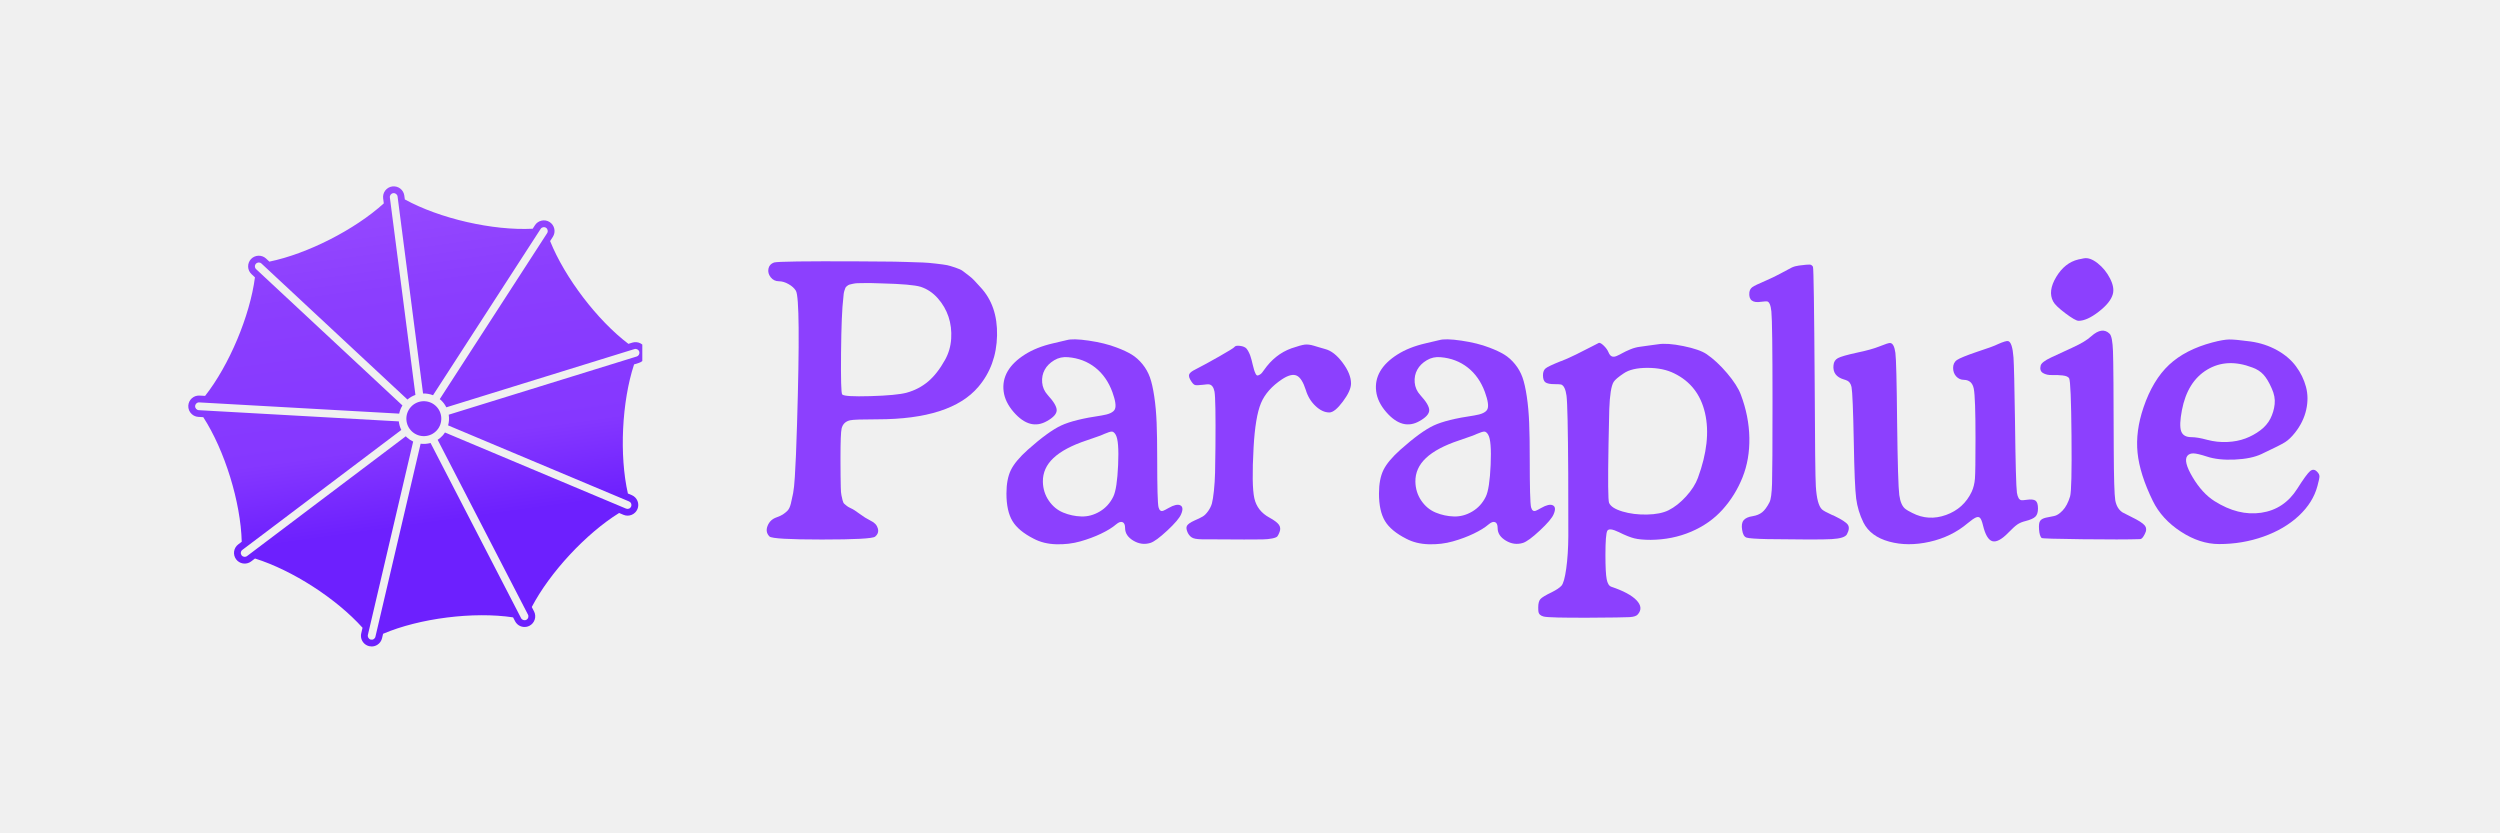
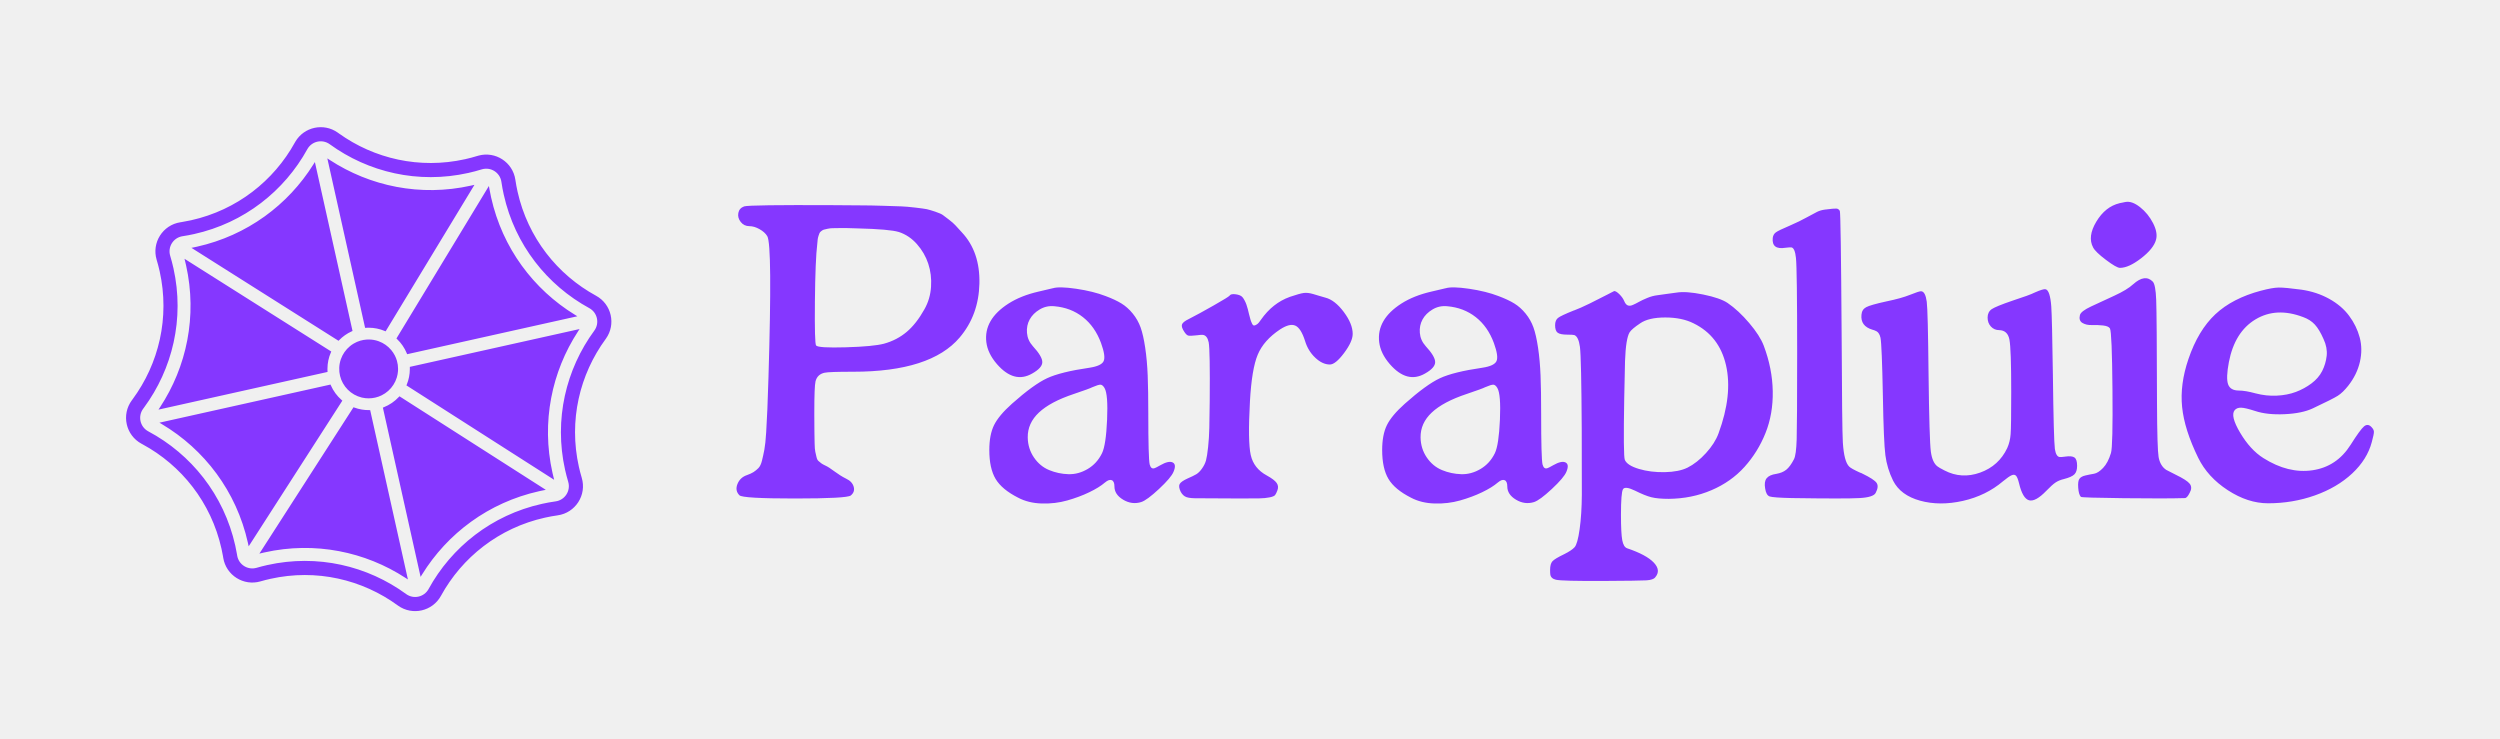
- <svg xmlns="http://www.w3.org/2000/svg" width="1288" height="429" viewBox="0 0 1288 429" fill="none">
-   <path d="M398.78 135.242C400.54 134.722 414.98 134.522 442.11 134.652C448.11 134.722 452.66 134.752 455.76 134.752C458.86 134.752 462.48 134.822 466.62 134.952C470.76 135.082 473.73 135.182 475.52 135.242C477.31 135.312 479.59 135.502 482.37 135.832C485.14 136.162 487 136.422 487.95 136.612C488.89 136.812 490.28 137.212 492.11 137.832C493.93 138.452 495.16 138.992 495.78 139.442C496.4 139.902 497.39 140.652 498.76 141.692C500.13 142.732 501.19 143.662 501.94 144.482C502.69 145.302 503.75 146.452 505.12 147.952C511.05 154.282 513.91 162.592 513.68 172.892C513.45 183.192 510.24 192.002 504.04 199.302C494.58 210.452 477.24 216.032 452 216.032C444.11 216.032 439.45 216.192 438.01 216.522C435.66 217.042 434.19 218.442 433.61 220.732C433.22 222.362 433.02 227.382 433.02 235.792V237.362C433.02 240.822 433.04 243.462 433.07 245.282C433.1 247.112 433.13 249.002 433.17 250.952C433.2 252.912 433.32 254.312 433.51 255.162C433.71 256.012 433.9 256.872 434.1 257.752C434.3 258.632 434.62 259.272 435.08 259.662C435.54 260.052 435.98 260.412 436.4 260.742C436.82 261.072 437.46 261.422 438.31 261.822C439.48 262.342 441 263.302 442.86 264.712C444.72 266.112 446.63 267.302 448.58 268.282C450.54 269.192 451.76 270.502 452.25 272.192C452.74 273.892 452.27 275.322 450.83 276.492C449.59 277.472 440.48 277.962 423.49 277.962C406.5 277.962 397.48 277.442 396.44 276.392C394.94 274.892 394.61 273.062 395.46 270.912C396.31 268.762 397.87 267.292 400.16 266.512C401.46 266.052 402.52 265.572 403.34 265.042C404.15 264.522 404.94 263.882 405.69 263.132C406.44 262.382 407.03 261.162 407.45 259.462C407.87 257.762 408.26 255.972 408.62 254.082C408.98 252.192 409.27 249.382 409.5 245.672C409.73 241.952 409.92 238.142 410.09 234.222C410.25 230.312 410.43 225.092 410.63 218.572C411.93 175.532 411.74 152.612 410.04 149.802C409.26 148.502 408 147.352 406.27 146.382C404.54 145.402 402.9 144.912 401.33 144.912C399.57 144.912 398.15 144.232 397.07 142.862C395.99 141.492 395.6 140.022 395.9 138.462C396.2 136.902 397.15 135.822 398.79 135.232L398.78 135.242ZM474.3 147.762C471.37 146.852 464.65 146.262 454.15 146.002C452 145.942 450.32 145.892 449.11 145.852C447.9 145.822 446.57 145.822 445.1 145.852C443.63 145.882 442.56 145.902 441.87 145.902C441.18 145.902 440.39 146.002 439.47 146.192C438.56 146.392 437.94 146.532 437.61 146.632C437.28 146.732 436.89 146.962 436.44 147.312C435.98 147.672 435.69 147.992 435.56 148.292C435.43 148.582 435.27 149.042 435.07 149.662C434.87 150.282 434.74 150.832 434.68 151.322C434.61 151.812 434.55 152.512 434.48 153.422C433.83 158.642 433.44 168.092 433.31 181.792C433.18 195.482 433.37 202.632 433.9 203.212C434.62 204.062 439.46 204.352 448.43 204.092C457.4 203.832 463.61 203.242 467.06 202.332C471.3 201.162 475 199.232 478.16 196.562C481.32 193.892 484.21 190.202 486.82 185.512C488.71 182.182 489.79 178.522 490.05 174.512C490.31 170.502 489.85 166.732 488.68 163.212C487.51 159.692 485.66 156.512 483.15 153.672C480.64 150.832 477.69 148.862 474.3 147.752V147.762Z" fill="#8C40FE" />
-   <path d="M549.52 175.252C551.61 174.602 555.42 174.682 560.97 175.492C566.51 176.312 571.31 177.502 575.35 179.062C578.48 180.232 581.06 181.442 583.08 182.682C585.1 183.922 586.94 185.572 588.61 187.622C590.28 189.672 591.54 191.922 592.43 194.372C593.31 196.822 594.06 200.132 594.68 204.302C595.3 208.472 595.71 213.012 595.9 217.902C596.09 222.792 596.19 228.952 596.19 236.392C596.19 251.062 596.42 259.382 596.87 261.332C597.33 263.032 598.17 263.612 599.41 263.092C599.8 262.962 600.68 262.502 602.05 261.722C604.79 260.152 606.81 259.702 608.11 260.352C609.41 261.002 609.54 262.542 608.5 264.952C607.72 266.842 605.35 269.632 601.41 273.312C597.46 276.992 594.55 279.132 592.66 279.722C589.66 280.632 586.74 280.242 583.91 278.552C581.07 276.852 579.65 274.702 579.65 272.092C579.65 270.392 579.21 269.372 578.33 269.012C577.45 268.652 576.36 269.032 575.05 270.132C573.16 271.762 570.58 273.362 567.32 274.922C564.06 276.492 560.47 277.822 556.56 278.932C552.65 280.042 548.5 280.532 544.14 280.402C539.77 280.272 535.92 279.322 532.6 277.562C527.32 274.892 523.65 271.842 521.6 268.412C519.55 264.982 518.52 260.282 518.52 254.272C518.52 249.312 519.29 245.272 520.82 242.142C522.35 239.012 525.27 235.522 529.57 231.672C536.61 225.412 542.34 221.252 546.74 219.202C551.14 217.152 558.07 215.432 567.53 214.062C571.38 213.472 573.66 212.402 574.38 210.832C575.1 209.262 574.67 206.332 573.11 202.032C571.15 196.682 568.2 192.462 564.26 189.362C560.31 186.262 555.67 184.492 550.32 184.032C547.71 183.772 545.31 184.292 543.13 185.602C540.94 186.912 539.31 188.532 538.24 190.492C537.17 192.452 536.72 194.632 536.92 197.042C537.12 199.452 538.06 201.602 539.76 203.502C542.89 206.892 544.44 209.522 544.41 211.372C544.38 213.232 542.73 215.072 539.47 216.902C533.6 220.292 527.86 218.762 522.25 212.302C519.25 208.842 517.52 205.272 517.07 201.592C516.61 197.912 517.3 194.482 519.12 191.322C520.94 188.162 523.88 185.292 527.92 182.712C531.96 180.132 536.82 178.202 542.5 176.892C547.06 175.852 549.41 175.292 549.54 175.232L549.52 175.252ZM574.86 224.062C574.21 222.952 573.54 222.382 572.85 222.352C572.17 222.322 570.84 222.732 568.89 223.572C568.04 224.032 565.01 225.142 559.79 226.902C552.16 229.442 546.49 232.462 542.77 235.952C539.05 239.442 537.23 243.502 537.29 248.132C537.35 251.782 538.37 255.042 540.32 257.912C542.28 260.782 544.75 262.832 547.75 264.072C550.75 265.312 553.88 265.982 557.14 266.082C560.4 266.182 563.55 265.332 566.58 263.542C569.61 261.752 571.94 259.192 573.57 255.862C574.87 253.192 575.7 247.732 576.06 239.472C576.42 231.222 576.01 226.082 574.84 224.062H574.86Z" fill="#8C40FE" />
-   <path d="M665.34 179.452C668.6 178.342 670.88 177.712 672.19 177.542C673.49 177.382 675.03 177.562 676.79 178.082C676.99 178.152 677.85 178.412 679.38 178.862C680.91 179.322 682.04 179.642 682.75 179.842C685.81 180.622 688.8 182.962 691.7 186.832C694.6 190.712 696.05 194.282 696.05 197.542C696.05 200.022 694.65 203.132 691.84 206.882C689.03 210.632 686.72 212.502 684.89 212.502C682.48 212.502 680.1 211.392 677.75 209.172C675.4 206.952 673.74 204.212 672.76 200.952C671.45 196.842 669.89 194.362 668.06 193.522C666.23 192.672 663.72 193.292 660.53 195.382C655.25 198.902 651.63 202.992 649.67 207.662C647.71 212.322 646.44 219.942 645.85 230.502C645.13 243.612 645.26 252.352 646.24 256.722C647.22 261.092 649.83 264.422 654.07 266.702C656.55 268.072 658.16 269.292 658.91 270.372C659.66 271.452 659.77 272.672 659.25 274.042C658.86 275.082 658.48 275.832 658.13 276.292C657.77 276.752 656.87 277.122 655.44 277.412C654 277.702 652.34 277.872 650.45 277.902C648.56 277.932 645.39 277.952 640.96 277.952C635.42 277.892 628.93 277.852 621.49 277.852C618.29 277.922 616.09 277.742 614.89 277.312C613.68 276.892 612.72 275.992 612 274.622C611.22 272.992 611.05 271.752 611.51 270.902C611.97 270.052 613.27 269.142 615.42 268.162C617.24 267.382 618.65 266.692 619.63 266.112C620.61 265.532 621.55 264.582 622.47 263.272C623.38 261.972 624.02 260.662 624.38 259.362C624.74 258.062 625.08 255.892 625.41 252.852C625.73 249.822 625.93 246.722 626 243.562C626.06 240.402 626.13 235.912 626.2 230.112C626.33 213.812 626.17 204.352 625.71 201.742C625.25 199.462 624.31 198.222 622.87 198.022C622.35 197.962 621.37 198.022 619.94 198.222C617.72 198.482 616.32 198.532 615.73 198.372C615.14 198.212 614.52 197.642 613.87 196.662C612.76 195.032 612.35 193.792 612.65 192.942C612.94 192.092 614.03 191.212 615.93 190.302C619.26 188.602 623.35 186.372 628.21 183.602C633.07 180.832 635.63 179.252 635.89 178.862C636.28 178.212 637.26 177.982 638.82 178.182C640.38 178.382 641.49 178.832 642.15 179.552C642.54 180.012 642.92 180.582 643.27 181.262C643.63 181.942 643.92 182.612 644.15 183.272C644.38 183.922 644.61 184.672 644.83 185.522C645.06 186.372 645.24 187.122 645.37 187.772C645.69 189.012 645.94 189.922 646.1 190.512C646.26 191.102 646.51 191.732 646.83 192.422C647.15 193.102 647.5 193.452 647.86 193.452C648.22 193.452 648.69 193.252 649.28 192.862C649.87 192.472 650.52 191.722 651.24 190.612C655.02 185.202 659.72 181.482 665.33 179.462L665.34 179.452Z" fill="#8C40FE" />
-   <path d="M741.45 175.252C743.54 174.602 747.35 174.682 752.9 175.492C758.44 176.312 763.24 177.502 767.28 179.062C770.41 180.232 772.99 181.442 775.01 182.682C777.03 183.922 778.87 185.572 780.54 187.622C782.21 189.672 783.47 191.922 784.36 194.372C785.24 196.822 785.99 200.132 786.61 204.302C787.23 208.472 787.64 213.012 787.83 217.902C788.03 222.792 788.12 228.952 788.12 236.392C788.12 251.062 788.35 259.382 788.8 261.332C789.26 263.032 790.1 263.612 791.34 263.092C791.73 262.962 792.61 262.502 793.98 261.722C796.72 260.152 798.74 259.702 800.04 260.352C801.34 261.002 801.47 262.542 800.43 264.952C799.65 266.842 797.28 269.632 793.34 273.312C789.39 276.992 786.48 279.132 784.59 279.722C781.59 280.632 778.67 280.242 775.84 278.552C773 276.852 771.58 274.702 771.58 272.092C771.58 270.392 771.14 269.372 770.26 269.012C769.38 268.652 768.29 269.032 766.98 270.132C765.09 271.762 762.51 273.362 759.25 274.922C755.99 276.492 752.4 277.822 748.49 278.932C744.58 280.042 740.43 280.532 736.07 280.402C731.7 280.272 727.85 279.322 724.53 277.562C719.25 274.892 715.58 271.842 713.53 268.412C711.48 264.982 710.45 260.282 710.45 254.272C710.45 249.312 711.22 245.272 712.75 242.142C714.28 239.012 717.2 235.522 721.5 231.672C728.54 225.412 734.27 221.252 738.67 219.202C743.07 217.152 750 215.432 759.46 214.062C763.31 213.472 765.59 212.402 766.31 210.832C767.03 209.262 766.6 206.332 765.04 202.032C763.08 196.682 760.13 192.462 756.19 189.362C752.24 186.262 747.6 184.492 742.25 184.032C739.64 183.772 737.24 184.292 735.06 185.602C732.87 186.912 731.24 188.532 730.17 190.492C729.1 192.452 728.65 194.632 728.85 197.042C729.05 199.452 729.99 201.602 731.69 203.502C734.82 206.892 736.37 209.522 736.34 211.372C736.31 213.232 734.66 215.072 731.4 216.902C725.53 220.292 719.79 218.762 714.18 212.302C711.18 208.842 709.45 205.272 709 201.592C708.54 197.912 709.23 194.482 711.05 191.322C712.87 188.162 715.81 185.292 719.85 182.712C723.89 180.132 728.75 178.202 734.43 176.892C738.99 175.852 741.34 175.292 741.47 175.232L741.45 175.252ZM766.78 224.062C766.13 222.952 765.46 222.382 764.77 222.352C764.09 222.322 762.76 222.732 760.81 223.572C759.96 224.032 756.93 225.142 751.71 226.902C744.08 229.442 738.41 232.462 734.69 235.952C730.97 239.442 729.15 243.502 729.21 248.132C729.27 251.782 730.29 255.042 732.24 257.912C734.2 260.782 736.67 262.832 739.67 264.072C742.67 265.312 745.8 265.982 749.06 266.082C752.32 266.182 755.47 265.332 758.5 263.542C761.53 261.752 763.86 259.192 765.49 255.862C766.79 253.192 767.62 247.732 767.98 239.472C768.34 231.222 767.93 226.082 766.76 224.062H766.78Z" fill="#8C40FE" />
-   <path d="M804.15 186.102C806.11 185.382 808.71 184.232 811.98 182.632C815.24 181.032 818.04 179.612 820.39 178.372L823.81 176.612C824.46 176.612 825.33 177.152 826.4 178.222C827.47 179.292 828.24 180.392 828.7 181.502C829.16 182.612 829.73 183.312 830.41 183.602C831.09 183.892 831.93 183.832 832.9 183.402C833.88 182.982 834.89 182.472 835.93 181.882C836.97 181.292 838.33 180.662 839.99 179.972C841.65 179.282 843.3 178.852 844.93 178.652C845.71 178.522 847.23 178.312 849.48 178.012C851.73 177.712 853.31 177.512 854.22 177.372C857.35 176.852 861.7 177.162 867.28 178.302C872.86 179.442 876.85 180.832 879.26 182.462C882.78 184.872 886.29 188.132 889.78 192.242C893.27 196.352 895.63 200.032 896.87 203.292C899.67 210.722 901.14 218.142 901.27 225.542C901.4 232.942 900.23 239.742 897.75 245.942C895.27 252.142 891.85 257.662 887.48 262.522C883.11 267.382 877.71 271.182 871.29 273.922C864.87 276.662 857.94 278.062 850.5 278.132C846.91 278.132 844.08 277.872 841.99 277.352C839.9 276.832 837.23 275.752 833.97 274.122C830.71 272.552 828.75 272.332 828.1 273.442C827.45 274.552 827.12 278.722 827.12 285.962C827.12 292.022 827.33 296.162 827.76 298.382C828.18 300.602 828.98 301.902 830.16 302.292C836.35 304.382 840.68 306.692 843.12 309.242C845.56 311.792 845.81 314.202 843.85 316.482C843.2 317.332 841.75 317.822 839.5 317.952C837.25 318.082 830.29 318.182 818.62 318.242C805.05 318.302 797.3 318.112 795.34 317.652C793.71 317.262 792.8 316.412 792.6 315.112C792.53 314.722 792.5 313.972 792.5 312.862C792.5 310.902 792.87 309.502 793.62 308.652C794.37 307.802 796.31 306.632 799.44 305.132C801.79 303.962 803.45 302.852 804.43 301.802C805.41 300.762 806.24 297.802 806.92 292.952C807.6 288.092 807.96 282.502 808 276.172C808.03 269.852 808.02 259.152 807.95 244.082C807.82 220.802 807.53 207.402 807.07 203.882C806.61 200.552 805.7 198.632 804.33 198.112C803.81 197.982 802.67 197.912 800.91 197.912C798.63 197.912 797.06 197.602 796.21 196.982C795.36 196.362 794.94 195.142 794.94 193.312C794.94 191.682 795.41 190.492 796.36 189.742C797.3 188.992 799.9 187.772 804.14 186.072L804.15 186.102ZM862.55 192.362C858.77 190.472 854.17 189.522 848.76 189.522C843.35 189.522 839.27 190.472 836.53 192.362C833.79 194.192 832.06 195.652 831.35 196.762C830.11 198.782 829.36 203.482 829.1 210.852C829.03 213.202 828.9 219.262 828.71 229.042C828.38 247.892 828.48 257.902 829 259.072C829.78 260.902 832.08 262.382 835.9 263.522C839.72 264.662 843.92 265.182 848.52 265.092C853.12 265.002 856.82 264.262 859.62 262.892C862.75 261.322 865.77 258.942 868.67 255.752C871.57 252.562 873.61 249.362 874.78 246.162C879.41 233.572 880.63 222.492 878.45 212.902C876.26 203.312 870.97 196.472 862.55 192.362Z" fill="#8C40FE" />
-   <path d="M926.91 136.802C929.91 136.412 931.75 136.252 932.44 136.312C933.12 136.382 933.66 136.772 934.05 137.482C934.37 138.392 934.67 158.452 934.93 197.642C935.06 228.622 935.25 246.262 935.52 250.562C935.91 256.822 936.95 260.772 938.65 262.402C939.3 263.052 941.06 264.032 943.93 265.332C944.39 265.462 944.78 265.622 945.1 265.822C948.88 267.652 951.18 269.152 952 270.322C952.81 271.492 952.67 273.122 951.56 275.212C950.84 276.642 948.23 277.492 943.73 277.752C939.23 278.012 928.21 278.012 910.67 277.752C904.61 277.622 900.99 277.362 899.81 276.972C898.63 276.582 897.89 275.272 897.56 273.062C897.17 270.842 897.41 269.182 898.29 268.072C899.17 266.962 900.75 266.252 903.03 265.922C904.99 265.592 906.6 264.932 907.87 263.912C909.14 262.902 910.4 261.192 911.64 258.772C912.36 257.402 912.8 254.192 912.96 249.132C913.12 244.082 913.2 229.972 913.2 206.822C913.2 179.502 913 164.042 912.61 160.452C912.28 157.192 911.53 155.462 910.36 155.272C910.1 155.212 909.12 155.272 907.43 155.472C902.93 156.192 900.88 154.592 901.27 150.682C901.4 149.512 901.91 148.592 902.79 147.942C903.67 147.292 906.03 146.152 909.88 144.522C912.88 143.222 915.55 141.912 917.9 140.612C920.25 139.312 921.96 138.392 923.04 137.872C924.12 137.352 925.4 136.992 926.9 136.792L926.91 136.802Z" fill="#8C40FE" />
-   <path d="M1029.33 177.302C1032.13 176.062 1033.89 175.542 1034.61 175.732C1036.04 176.122 1036.96 178.932 1037.35 184.142C1037.61 187.992 1037.87 198.942 1038.13 217.012C1038.39 238.662 1038.72 250.922 1039.11 253.792C1039.5 256.272 1040.28 257.572 1041.46 257.702C1041.79 257.772 1042.67 257.702 1044.1 257.502C1046.32 257.172 1047.85 257.322 1048.7 257.942C1049.55 258.562 1049.97 259.912 1049.97 262.002C1049.97 263.892 1049.53 265.282 1048.65 266.162C1047.77 267.042 1046.06 267.812 1043.51 268.462C1041.88 268.852 1040.51 269.422 1039.4 270.172C1038.29 270.922 1036.79 272.272 1034.9 274.232C1031.38 277.882 1028.57 279.412 1026.49 278.832C1024.41 278.252 1022.77 275.472 1021.6 270.522C1021.14 268.632 1020.65 267.412 1020.13 266.852C1019.61 266.302 1018.89 266.212 1017.98 266.612C1017.07 267.002 1015.66 267.982 1013.77 269.542C1008.23 274.242 1001.69 277.432 994.16 279.132C986.63 280.822 979.67 280.792 973.28 279.032C966.89 277.272 962.49 274.012 960.07 269.252C958.11 265.272 956.86 261.132 956.3 256.832C955.74 252.532 955.34 242.912 955.08 227.972C954.75 211.212 954.36 201.692 953.91 199.412C953.52 197.592 952.67 196.442 951.37 195.992C951.17 195.862 950.72 195.702 950 195.502C946.02 194.332 944.23 191.882 944.62 188.162C944.75 186.462 945.52 185.242 946.92 184.492C948.32 183.742 951.57 182.812 956.65 181.702C961.67 180.662 965.55 179.582 968.29 178.472C971.35 177.232 973.18 176.652 973.77 176.712C975.14 176.782 976.05 178.472 976.51 181.802C976.9 184.802 977.19 196.572 977.39 217.112C977.65 238.762 978.03 251.402 978.51 255.022C979 258.642 980.09 261.072 981.79 262.312C982.25 262.702 983.39 263.352 985.21 264.272C990.75 267.142 996.56 267.482 1002.62 265.302C1008.68 263.122 1013.09 259.122 1015.83 253.322C1016.74 251.302 1017.3 249.052 1017.49 246.572C1017.69 244.092 1017.78 237.212 1017.78 225.932C1017.78 211.842 1017.49 203.302 1016.9 200.302C1016.31 197.302 1014.65 195.772 1011.91 195.702C1010.28 195.702 1008.93 195.112 1007.85 193.942C1006.77 192.772 1006.24 191.302 1006.24 189.542C1006.24 187.782 1006.92 186.352 1008.29 185.432C1009.66 184.522 1013.02 183.152 1018.37 181.322C1023.98 179.502 1027.63 178.162 1029.32 177.312L1029.33 177.302Z" fill="#8C40FE" />
-   <path d="M1077.36 173.292C1081.21 169.832 1084.4 169.412 1086.95 172.022C1087.86 173.002 1088.42 175.972 1088.61 180.922C1088.81 185.882 1088.94 202.732 1089 231.492C1089.06 246.232 1089.33 254.972 1089.78 257.712C1090.3 260.582 1091.54 262.672 1093.5 263.972C1094.09 264.302 1095.62 265.082 1098.1 266.322C1101.75 268.082 1104.05 269.562 1105 270.772C1105.94 271.982 1105.93 273.462 1104.95 275.222C1104.1 276.922 1103.32 277.762 1102.6 277.762C1096.4 277.962 1086.46 277.972 1072.76 277.812C1059.07 277.652 1052.09 277.442 1051.83 277.172C1051.11 276.452 1050.67 274.972 1050.51 272.722C1050.35 270.472 1050.56 268.992 1051.15 268.272C1051.67 267.552 1052.63 267.032 1054.04 266.702C1055.44 266.372 1056.83 266.102 1058.2 265.872C1059.57 265.642 1061.05 264.702 1062.65 263.032C1064.25 261.372 1065.54 258.942 1066.51 255.742C1067.16 253.652 1067.41 243.302 1067.24 224.682C1067.08 206.062 1066.67 196.132 1066.02 194.892C1065.56 194.112 1064.42 193.622 1062.6 193.422C1060.77 193.222 1058.96 193.162 1057.17 193.222C1055.38 193.292 1053.84 192.942 1052.57 192.192C1051.3 191.442 1050.89 190.152 1051.35 188.332C1051.68 187.092 1053.47 185.712 1056.73 184.172C1059.99 182.642 1063.76 180.892 1068.03 178.942C1072.3 176.982 1075.42 175.092 1077.37 173.272L1077.36 173.292ZM1070.71 133.672C1071.1 133.612 1071.53 133.522 1071.98 133.432C1072.44 133.332 1072.81 133.252 1073.1 133.192C1073.39 133.132 1073.57 133.092 1073.64 133.092C1075.73 132.702 1078.09 133.552 1080.73 135.632C1083.37 137.722 1085.49 140.332 1087.09 143.462C1088.69 146.592 1089.16 149.302 1088.51 151.582C1087.73 154.452 1085.31 157.452 1081.27 160.582C1077.23 163.712 1073.77 165.282 1070.9 165.282C1069.79 165.282 1067.51 163.982 1064.05 161.372C1060.59 158.762 1058.51 156.742 1057.79 155.312C1055.9 151.792 1056.42 147.582 1059.36 142.692C1062.3 137.802 1066.08 134.802 1070.71 133.692V133.672Z" fill="#8C40FE" />
-   <path d="M1139.87 176.422C1143.52 175.442 1146.38 174.942 1148.43 174.902C1150.48 174.872 1154.19 175.212 1159.53 175.932C1164.49 176.652 1169 178.132 1173.08 180.382C1177.15 182.632 1180.42 185.402 1182.86 188.692C1185.31 191.982 1187.03 195.522 1188.04 199.302C1189.05 203.082 1189.08 207.042 1188.14 211.192C1187.19 215.332 1185.29 219.232 1182.42 222.882C1180.66 225.102 1178.96 226.732 1177.33 227.772C1175.7 228.812 1171.62 230.872 1165.1 233.932C1161.64 235.562 1157.06 236.512 1151.36 236.772C1145.65 237.032 1140.84 236.512 1136.93 235.202C1133.73 234.162 1131.45 233.622 1130.08 233.592C1128.71 233.562 1127.67 233.972 1126.95 234.812C1125.45 236.642 1126.35 240.322 1129.64 245.862C1132.93 251.402 1136.7 255.512 1140.94 258.192C1149.09 263.342 1157.11 265.332 1165 264.162C1172.89 262.992 1179.09 258.852 1183.59 251.742C1186.72 246.782 1188.9 243.782 1190.14 242.742C1191.38 241.702 1192.59 241.802 1193.76 243.032C1194.54 243.812 1194.95 244.582 1194.98 245.332C1195.01 246.082 1194.67 247.762 1193.95 250.372C1192.45 256.042 1189.25 261.162 1184.36 265.732C1179.47 270.292 1173.4 273.872 1166.17 276.442C1158.93 279.012 1151.3 280.302 1143.28 280.302C1136.69 280.302 1130.12 278.162 1123.57 273.892C1117.02 269.622 1112.21 264.352 1109.14 258.092C1104.64 248.892 1102.01 240.612 1101.27 233.242C1100.52 225.872 1101.55 218.082 1104.35 209.862C1107.54 200.472 1111.93 193.172 1117.51 187.952C1123.09 182.732 1130.54 178.892 1139.86 176.412L1139.87 176.422ZM1160.41 189.332C1151.67 186.002 1143.91 186.382 1137.13 190.452C1130.35 194.532 1126.01 201.492 1124.12 211.332C1123.14 216.482 1123.01 220.082 1123.73 222.142C1124.45 224.192 1126.21 225.222 1129.01 225.222C1131.1 225.222 1133.8 225.682 1137.13 226.592C1140.59 227.502 1144.04 227.882 1147.5 227.712C1150.96 227.552 1154.07 226.942 1156.84 225.902C1159.61 224.862 1162.15 223.472 1164.47 221.742C1166.78 220.012 1168.53 217.992 1169.7 215.682C1170.87 213.372 1171.61 210.892 1171.9 208.252C1172.19 205.612 1171.69 202.892 1170.38 200.082C1169.01 196.952 1167.59 194.592 1166.12 192.992C1164.65 191.392 1162.75 190.172 1160.4 189.322L1160.41 189.332Z" fill="#8C40FE" />
-   <g clip-path="url(#clip0_64_26)">
-     <path d="M332.68 180.14C332.25 178.74 331.29 177.58 329.99 176.9C328.69 176.22 327.2 176.08 325.8 176.51L323.75 177.15C307.75 165.04 290.97 143.01 283.42 124.2L284.83 122.02C286.47 119.48 285.74 116.07 283.2 114.41C280.65 112.76 277.24 113.5 275.6 116.04L274.44 117.84C253.93 118.9 226.51 112.61 208.56 102.74L208.31 100.8C207.92 97.79 205.16 95.67 202.15 96.05C199.14 96.44 197.01 99.2 197.4 102.21L197.73 104.78C182.84 118.31 158.32 130.79 138.78 134.79L137.03 133.16C134.81 131.15 131.34 131.3 129.31 133.48C128.31 134.55 127.79 135.96 127.84 137.42C127.89 138.89 128.51 140.25 129.59 141.25L131.35 142.89C128.77 162.75 118.09 188.16 105.67 203.96L102.81 203.8C101.34 203.72 99.93 204.21 98.84 205.19C97.74 206.17 97.1 207.52 97.01 208.98C96.92 210.65 97.57 212.25 98.82 213.37C99.75 214.21 100.95 214.71 102.2 214.78L104.72 214.92C115.78 232.01 124.03 258.72 124.54 279.11L122.74 280.47C121.57 281.36 120.81 282.64 120.61 284.1C120.41 285.56 120.78 287 121.67 288.18C121.88 288.46 122.12 288.72 122.37 288.95C124.32 290.71 127.27 290.84 129.37 289.26L131.38 287.74C150.65 293.8 173.21 308.33 186.78 323.42L186.11 326.3C185.65 328.25 186.29 330.3 187.78 331.64C188.47 332.26 189.31 332.7 190.21 332.91C190.63 333.01 191.05 333.06 191.48 333.06C192.49 333.06 193.49 332.78 194.37 332.23C195.62 331.46 196.49 330.24 196.83 328.81L197.37 326.52C216.18 318.51 244.05 315 264.34 318.07L265.36 320.05C265.66 320.64 266.07 321.17 266.56 321.61C268.25 323.14 270.75 323.46 272.77 322.41C274.08 321.74 275.04 320.59 275.49 319.19C275.94 317.79 275.81 316.3 275.14 315L273.97 312.74C283.23 294.98 301.96 274.82 318.97 264.29L321.21 265.23C322.57 265.8 324.06 265.81 325.42 265.25C326.78 264.69 327.84 263.64 328.41 262.29C328.98 260.93 328.99 259.44 328.43 258.07C327.87 256.71 326.82 255.65 325.47 255.08L323.49 254.25C319.03 234.65 320.35 206.98 326.68 187.74L329.09 186.99C331.99 186.09 333.61 183.01 332.72 180.11L332.68 180.14ZM231.18 213.66C231.47 215.48 231.36 217.36 230.87 219.16L324.09 258.34C324.58 258.55 324.96 258.93 325.17 259.43C325.37 259.92 325.37 260.47 325.17 260.96C324.96 261.45 324.58 261.83 324.08 262.04C323.59 262.24 323.04 262.24 322.55 262.04L229.24 222.82C228.87 223.38 228.48 223.93 228.01 224.44C227.25 225.28 226.39 225.99 225.48 226.59L272.01 316.64C272.26 317.11 272.3 317.66 272.14 318.16C271.98 318.67 271.63 319.08 271.15 319.33C270.2 319.82 268.95 319.43 268.46 318.47L221.83 228.23C220.16 228.69 218.41 228.82 216.7 228.6L193.42 328.03C193.3 328.55 192.98 328.99 192.53 329.27C192.08 329.55 191.54 329.64 191.02 329.52C189.97 329.27 189.29 328.15 189.53 327.12L212.86 227.49C211.72 226.96 210.64 226.25 209.66 225.37C209.45 225.18 209.26 224.97 209.06 224.77L127.27 286.49C126.4 287.14 125.13 286.98 124.47 286.1C124.15 285.67 124.01 285.15 124.09 284.62C124.16 284.09 124.44 283.62 124.87 283.3L206.75 221.51C206.06 220.12 205.63 218.62 205.47 217.1L102.41 211.32C101.34 211.26 100.46 210.28 100.53 209.21C100.56 208.68 100.8 208.19 101.19 207.83C101.59 207.47 102.1 207.29 102.64 207.32L205.66 213.1C205.96 211.63 206.51 210.21 207.33 208.89L131.97 138.69C131.58 138.33 131.35 137.83 131.33 137.3C131.31 136.77 131.5 136.26 131.87 135.87C132.63 135.06 133.86 135.01 134.68 135.75C134.68 135.75 134.69 135.76 134.7 135.77L209.92 205.84C211.16 204.78 212.55 203.98 214.03 203.46L200.86 101.76C200.72 100.67 201.49 99.66 202.59 99.52C203.68 99.38 204.69 100.15 204.83 101.25L217.96 202.73C219.7 202.68 221.45 202.98 223.1 203.62L278.53 117.94C279.13 117.01 280.37 116.75 281.29 117.34C282.21 117.94 282.48 119.19 281.89 120.11L226.56 205.64C226.73 205.78 226.9 205.91 227.07 206.05C228.3 207.16 229.25 208.45 229.95 209.85L326.84 179.85C327.35 179.69 327.89 179.74 328.36 179.99C328.83 180.24 329.18 180.66 329.34 181.17C329.67 182.22 329.07 183.35 328.02 183.67L231.18 213.65V213.66Z" fill="url(#paint0_linear_64_26)" />
-     <path d="M224.39 209.02C220.71 205.69 215.01 205.98 211.68 209.67C208.35 213.35 208.64 219.06 212.33 222.38C216.01 225.71 221.71 225.42 225.04 221.73C228.37 218.05 228.08 212.34 224.39 209.02Z" fill="url(#paint1_linear_64_26)" />
-   </g>
-   <defs>
-     <linearGradient id="paint0_linear_64_26" x1="196.23" y1="61.17" x2="225.23" y2="269.17" gradientUnits="userSpaceOnUse">
-       <stop stop-color="#A457FE" />
-       <stop offset="0.17" stop-color="#974AFF" />
-       <stop offset="0.42" stop-color="#8B3EFE" />
-       <stop offset="0.8" stop-color="#8537FF" />
-       <stop offset="1" stop-color="#6D20FE" />
-     </linearGradient>
-     <linearGradient id="paint1_linear_64_26" x1="196.8" y1="61.09" x2="225.8" y2="269.09" gradientUnits="userSpaceOnUse">
-       <stop stop-color="#A457FE" />
-       <stop offset="0.17" stop-color="#974AFF" />
-       <stop offset="0.42" stop-color="#8B3EFE" />
-       <stop offset="0.8" stop-color="#8537FF" />
-       <stop offset="1" stop-color="#6D20FE" />
-     </linearGradient>
-     <clipPath id="clip0_64_26">
-       <rect width="235.92" height="237.06" fill="white" transform="translate(95 96)" />
-     </clipPath>
-   </defs>
+ <svg xmlns="http://www.w3.org/2000/svg" width="4423" height="1306" fill="none">
+   <path fill="#8537FF" d="M522.529 250.686c15.407-26.213 50.009-33.741 74.921-16.15l.587.421 1.471 1.061c62.389 44.717 142.654 63.608 223.355 45.624a284 284 0 0 0 22.014-5.843l.186-.057.187-.055.745-.217.148-.043.148-.042c30.117-8.391 60.96 11.522 65.5 42.666a284 284 0 0 0 3.829 20.794c18.23 81.801 70.575 147.111 138.9 184.366 27.46 14.974 35.58 50.563 17.49 75.945l-.43.598c-46.04 62.742-65.7 144.098-47.47 225.899 1.48 6.65 3.19 13.187 5.11 19.603 9.14 30.558-11.09 62.082-42.677 66.507a284 284 0 0 0-22.349 4.051c-81.568 18.179-146.74 70.275-184.048 138.316-14.991 27.34-50.441 35.43-75.785 17.45l-.597-.43c-62.669-45.76-143.795-65.25-225.364-47.07a290 290 0 0 0-17.495 4.48c-29.989 8.72-60.854-10.73-65.928-41.541l-.351-2.105-.305-1.762a282 282 0 0 0-2.462-12.329c-18.295-82.092-70.951-147.582-139.636-184.766l-1.626-.873c-28.151-15.003-36.317-51.556-17.248-77.112l1.197-1.613c46.361-62.823 66.206-144.444 47.917-226.51a284 284 0 0 0-5.288-20.2c-9.147-30.333 10.684-61.744 42.006-66.525l2.361-.372a284 284 0 0 0 16.545-3.173c81.337-18.127 146.366-69.98 183.726-137.735l.075-.134.075-.132.376-.663.094-.166zm60.819 4.488c-12.978-9.429-31.203-5.561-39.276 8.174l-.376.663c-40.675 73.767-111.551 130.308-200.174 150.058a308 308 0 0 1-20.571 3.858c-16.292 2.487-26.609 18.827-21.851 34.606a309 309 0 0 1 5.754 21.98c19.935 89.449-1.741 178.449-52.252 246.855l-1.2 1.612c-9.952 13.296-5.708 32.339 8.948 40.15 75.641 40.311 133.808 112.103 153.9 202.257a309 309 0 0 1 3.011 15.332l.365 2.189c2.616 16.052 18.688 26.202 34.304 21.662a305 305 0 0 1 19.035-4.885c88.876-19.806 177.306 1.465 245.535 51.285 13.203 9.64 31.874 5.48 39.734-8.86 40.619-74.072 111.648-130.88 200.524-150.687a308 308 0 0 1 24.318-4.408c16.432-2.302 26.954-18.701 22.204-34.597a309 309 0 0 1-5.562-21.329c-19.863-89.13 1.592-177.811 51.712-246.119 9.7-13.222 5.52-31.968-8.87-39.819-74.391-40.559-131.468-111.74-151.331-200.871a308 308 0 0 1-4.167-22.624c-2.361-16.197-18.407-26.561-34.064-22.199l-.745.218a308 308 0 0 1-23.954 6.357c-88.623 19.75-176.802-1.344-244.951-50.858M736.199 1030.3c-.041.06-.087.11-.134.17q.072-.09.136-.18zM2855.83 514.929c2.36 0 5.51 1.955 9.38 5.83 3.88 3.874 6.67 7.858 8.33 11.878 1.67 4.019 3.73 6.554 6.19 7.604 2.47 1.05 5.51.834 9.02-.723 3.55-1.521 7.21-3.369 10.97-5.505 3.77-2.137 8.69-4.418 14.71-6.916 6.01-2.499 11.98-4.056 17.89-4.781 2.82-.47 8.32-1.231 16.47-2.317s13.87-1.811 17.17-2.318c11.33-1.883 27.08-.76 47.29 3.368s34.66 9.162 43.38 15.064c12.75 8.727 25.46 20.533 38.1 35.416 12.64 14.884 21.18 28.211 25.67 40.016 10.14 26.906 15.47 53.776 15.94 80.573s-3.77 51.422-12.75 73.873-21.36 42.442-37.19 60.041c-15.82 17.6-35.38 31.36-58.63 41.282-23.25 9.923-48.34 14.993-75.28 15.246-13 0-23.25-.942-30.82-2.825s-17.24-5.793-29.04-11.696c-11.81-5.685-18.91-6.482-21.26-2.463s-3.55 19.121-3.55 45.339c0 21.945.76 36.937 2.32 44.977 1.52 8.039 4.42 12.746 8.69 14.159 22.41 7.568 38.09 15.933 46.93 25.167 8.84 9.232 9.74 17.962 2.64 26.222-2.35 3.07-7.6 4.85-15.75 5.32s-33.35.83-75.61 1.05c-49.14.22-77.21-.47-84.3-2.14-5.91-1.41-9.2-4.49-9.93-9.2-.25-1.41-.36-4.12-.36-8.14 0-7.1 1.34-12.17 4.06-15.248 2.71-3.078 9.74-7.315 21.07-12.747 8.51-4.237 14.53-8.257 18.07-12.06 3.55-3.766 6.56-14.485 9.02-32.048 2.46-17.599 3.77-37.842 3.91-60.764.11-22.887.07-61.635-.18-116.207-.47-84.303-1.52-132.829-3.19-145.575-1.66-12.059-4.96-19.012-9.92-20.895-1.88-.471-6.01-.724-12.38-.724-8.26 0-13.95-1.123-17.02-3.368-3.08-2.245-4.6-6.663-4.6-13.29 0-5.902 1.7-10.212 5.14-12.927 3.4-2.716 12.82-7.135 28.17-13.291l.04.109c7.1-2.607 16.51-6.772 28.35-12.566 11.81-5.794 21.95-10.936 30.46-15.426zM626.98 721.09a72.7 72.7 0 0 0 26.221 4.478l1.692-.022 66.774 299.624-4.278-2.78c-71.116-46.257-160.063-64.972-249.406-45.061q-2.034.454-4.062.933l-5.02 1.185 166.512-258.935zm338.648 145.518-5.06 1.018q-3.394.683-6.792 1.439c-89.541 19.956-162.248 74.867-206.967 147.185l-2.691 4.35-66.739-299.464 1.652-.654a73 73 0 0 0 26.489-18.09l1.183-1.268zM585.421 681.917a73.1 73.1 0 0 0 18.914 25.728l1.356 1.183L439.955 966.56l-1.073-4.902c-.097-.443-.179-.835-.273-1.254-20.401-91.54-77.336-165.486-152.051-209.921l-4.509-2.68 302.683-67.456zM1862.55 510.006c7.57-2.354 21.37-2.064 41.47.869 20.06 2.969 37.44 7.279 52.07 12.928 11.34 4.237 20.68 8.619 27.99 13.109 7.32 4.49 13.98 10.465 20.03 17.889s10.61 15.571 13.83 24.443c3.19 8.872 5.91 20.859 8.15 35.96 2.25 15.101 3.73 31.541 4.42 49.249s1.05 40.015 1.05 66.957c0 53.123.83 83.253 2.46 90.315 1.67 6.156 4.71 8.257 9.2 6.374 1.41-.471 4.6-2.138 9.56-4.962 9.92-5.685 17.24-7.315 21.94-4.961 4.71 2.354 5.18 7.931 1.42 16.658-2.83 6.844-11.41 16.947-25.68 30.273-14.3 13.327-24.84 21.077-31.68 23.213-10.87 3.296-21.44 1.883-31.69-4.237-10.28-6.156-15.43-13.942-15.43-23.394 0-6.155-1.59-9.849-4.78-11.153-3.18-1.304-7.13.073-11.87 4.056-6.85 5.902-16.19 11.696-28 17.345-11.8 5.686-24.8 10.502-38.96 14.522s-29.19 5.794-44.98 5.323c-15.82-.471-29.77-3.911-41.79-10.284-19.12-9.669-32.41-20.714-39.83-33.135-7.43-12.421-11.16-29.44-11.16-51.204 0-17.961 2.79-32.592 8.33-43.927 5.54-11.334 16.12-23.972 31.69-37.914 25.49-22.669 46.24-37.733 62.18-45.157 15.93-7.424 41.03-13.652 75.28-18.613 13.95-2.137 22.2-6.012 24.81-11.697 2.61-5.686 1.05-16.296-4.6-31.868-7.1-19.373-17.78-34.656-32.05-45.881-14.3-11.226-31.11-17.635-50.48-19.301-9.45-.942-18.14.942-26.03 5.685-7.94 4.744-13.84 10.611-17.71 17.708-3.88 7.098-5.51 14.992-4.78 23.719.72 8.727 4.12 16.513 10.28 23.394 11.34 12.276 16.95 21.8 16.84 28.5-.11 6.735-6.08 13.398-17.89 20.025-21.26 12.276-42.04 6.735-62.36-16.658-10.86-12.53-17.13-25.457-18.76-38.783-1.66-13.327.84-25.748 7.43-37.191s17.24-21.837 31.86-31.18c14.63-9.342 32.23-16.332 52.8-21.076 16.52-3.766 25.03-5.793 25.5-6.01zm695.04 0c7.57-2.354 21.37-2.064 41.47.869 20.06 2.969 37.44 7.279 52.07 12.928 11.34 4.237 20.68 8.619 27.99 13.109 7.32 4.49 13.98 10.465 20.03 17.889s10.61 15.571 13.83 24.443c3.19 8.872 5.91 20.859 8.15 35.96 2.25 15.101 3.73 31.541 4.42 49.249.72 17.708 1.05 40.015 1.05 66.957 0 53.124.83 83.253 2.46 90.315 1.67 6.156 4.71 8.257 9.2 6.374 1.41-.471 4.6-2.138 9.56-4.962 9.92-5.685 17.24-7.315 21.94-4.961 4.71 2.354 5.18 7.931 1.42 16.658-2.83 6.844-11.41 16.947-25.68 30.273-14.3 13.327-24.84 21.077-31.68 23.213-10.87 3.296-21.44 1.883-31.69-4.237-10.28-6.156-15.43-13.942-15.43-23.394 0-6.155-1.59-9.849-4.78-11.153-3.18-1.304-7.13.073-11.87 4.056-6.85 5.902-16.19 11.696-28 17.345-11.8 5.686-24.8 10.502-38.96 14.522s-29.19 5.794-44.98 5.323c-15.82-.471-29.77-3.911-41.79-10.284-19.12-9.669-32.41-20.714-39.83-33.135-7.43-12.421-11.15-29.44-11.16-51.204 0-17.961 2.79-32.592 8.33-43.927 5.54-11.334 16.12-23.972 31.69-37.914 25.49-22.669 46.24-37.733 62.18-45.157 15.93-7.424 41.03-13.652 75.28-18.613 13.95-2.137 22.2-6.012 24.81-11.697 2.61-5.686 1.05-16.296-4.6-31.868-7.1-19.373-17.78-34.656-32.05-45.881-14.3-11.226-31.11-17.636-50.48-19.301-9.45-.942-18.14.942-26.03 5.685-7.94 4.744-13.84 10.611-17.71 17.708-3.88 7.098-5.51 14.992-4.78 23.719.72 8.727 4.12 16.513 10.28 23.394 11.34 12.276 16.95 21.8 16.84 28.5-.11 6.735-6.08 13.398-17.89 20.025-21.26 12.276-42.04 6.735-62.36-16.658-10.86-12.53-17.13-25.457-18.76-38.783-1.66-13.327.84-25.748 7.43-37.191s17.24-21.837 31.86-31.18c14.63-9.342 32.23-16.332 52.8-21.076 16.52-3.766 25.03-5.793 25.5-6.01zm1042.49 7.423c10.14-4.491 16.51-6.373 19.12-5.685 5.18 1.413 8.51 11.588 9.92 30.454.94 13.942 1.88 53.595 2.82 119.031.95 78.4 2.14 122.797 3.55 133.191 1.42 8.981 4.24 13.688 8.51 14.159 1.2.253 4.38.001 9.56-.724 8.04-1.195 13.58-.652 16.66 1.593s4.6 7.135 4.6 14.703c0 6.844-1.59 11.878-4.78 15.065s-9.38 5.974-18.61 8.328c-5.91 1.412-10.87 3.476-14.89 6.192s-9.45 7.606-16.29 14.703c-12.75 13.218-22.93 18.758-30.46 16.658-7.53-2.101-13.47-12.168-17.71-30.093-1.66-6.844-3.44-11.262-5.32-13.29-1.88-1.992-4.49-2.318-7.78-.869-3.3 1.412-8.41 4.961-15.25 10.61-20.06 17.02-43.75 28.572-71.01 34.729-27.27 6.119-52.48 6.011-75.62-.363-23.14-6.373-39.07-18.179-47.83-35.416-7.1-14.412-11.63-29.405-13.65-44.976-2.03-15.572-3.48-50.408-4.42-104.51-1.2-60.693-2.61-95.167-4.24-103.424-1.41-6.59-4.49-10.755-9.2-12.385-.72-.47-2.35-1.05-4.96-1.774-14.41-4.237-20.89-13.109-19.48-26.58.47-6.156 3.26-10.574 8.33-13.29s16.84-6.084 35.23-10.104c18.18-3.766 32.23-7.676 42.15-11.696 11.09-4.49 17.71-6.59 19.85-6.373 4.96.254 8.26 6.373 9.92 18.432 1.41 10.863 2.46 53.486 3.19 127.867.94 78.4 2.32 124.172 4.05 137.282 1.78 13.109 5.72 21.909 11.88 26.399 1.67 1.413 5.8 3.767 12.39 7.098 20.06 10.393 41.1 11.624 63.04 3.73 21.95-7.895 37.92-22.379 47.84-43.382 3.29-7.315 5.32-15.464 6.01-24.445.73-8.981 1.05-33.895 1.05-74.743 0-51.023-1.05-81.948-3.19-92.812-2.13-10.864-8.14-16.405-18.07-16.659-5.9 0-10.79-2.136-14.7-6.373-3.91-4.236-5.83-9.56-5.83-15.933s2.46-11.552 7.42-14.884c4.97-3.295 17.13-8.257 36.51-14.884 20.31-6.59 33.53-11.442 39.65-14.52zm431.28-8.691c7.43-.108 20.86 1.122 40.2 3.73 17.96 2.607 34.29 7.966 49.07 16.114 14.74 8.148 26.58 18.179 35.41 30.093 8.88 11.914 15.1 24.733 18.76 38.422s3.77 28.029.36 43.057c-3.44 14.992-10.32 29.115-20.71 42.332-6.37 8.039-12.53 13.942-18.43 17.708-5.91 3.766-20.68 11.227-44.29 22.308-12.53 5.902-29.12 9.343-49.76 10.284-20.67.942-38.09-.942-52.25-5.685-11.59-3.766-19.85-5.722-24.81-5.831s-8.72 1.377-11.33 4.418c-5.43 6.627-2.17 19.953 9.74 40.015s25.57 34.945 40.92 44.65c29.51 18.65 58.56 25.856 87.13 21.62s51.02-19.23 67.32-44.977c11.33-17.961 19.23-28.824 23.72-32.591s8.87-3.404 13.11 1.05c2.82 2.825 4.3 5.613 4.41 8.329s-1.12 8.8-3.73 18.251c-5.43 20.533-17.02 39.074-34.72 55.623-17.71 16.513-39.69 29.478-65.88 38.784-26.21 9.307-53.84 13.978-82.89 13.978-23.86 0-47.65-7.749-71.37-23.212s-41.14-34.548-52.26-57.217c-16.29-33.315-25.82-63.299-28.5-89.988-2.71-26.689 1.02-54.898 11.16-84.665 11.55-34.004 27.45-60.44 47.65-79.343 20.21-18.903 47.19-32.808 80.94-41.789l.04.036c13.21-3.549 23.57-5.359 30.99-5.504M1316.69 365.116c6.37-1.883 58.66-2.607 156.91-2.137 21.72.254 38.2.363 49.43.363 11.22 0 24.33.254 39.32.724 15 .471 25.75.833 32.23 1.05 6.49.254 14.74.942 24.81 2.137 10.03 1.195 16.77 2.136 20.21 2.824 3.4.724 8.43 2.173 15.06 4.418 6.59 2.245 11.04 4.201 13.29 5.83 2.25 1.666 5.83 4.382 10.79 8.149q7.44 5.65 11.52 10.103c2.71 2.97 6.55 7.134 11.51 12.566 21.48 22.922 31.83 53.015 31 90.314s-12.46 69.202-34.91 95.638c-34.25 40.377-97.05 60.584-188.45 60.584-28.57 0-45.44.579-50.66 1.774-8.51 1.883-13.83 6.953-15.93 15.245-1.42 5.903-2.14 24.082-2.14 54.537v5.686c0 12.529.07 22.089.18 28.68.11 6.626.22 13.471.36 20.533.11 7.097.55 12.167 1.23 15.245.73 3.078 1.42 6.192 2.14 9.379.73 3.186 1.88 5.504 3.55 6.917 1.67 1.412 3.26 2.716 4.78 3.911s3.84 2.463 6.92 3.911c4.23 1.883 9.74 5.359 16.47 10.465 6.74 5.07 13.65 9.38 20.72 12.929 7.09 3.295 11.51 8.039 13.29 14.159 1.77 6.156.07 11.334-5.15 15.571-4.49 3.549-37.48 5.323-99 5.323-61.53 0-94.19-1.883-97.96-5.685-5.43-5.432-6.62-12.059-3.54-19.845 3.07-7.786 8.72-13.109 17.01-15.934 4.71-1.665 8.55-3.404 11.52-5.323 2.93-1.883 5.79-4.201 8.51-6.917s4.85-7.134 6.37-13.29a367 367 0 0 0 4.24-19.482c1.3-6.844 2.35-17.02 3.19-30.454.83-13.471 1.52-27.269 2.13-41.464.58-14.159 1.24-33.062 1.96-56.673 4.71-155.86 4.02-238.859-2.14-249.035-2.82-4.708-7.38-8.872-13.65-12.385-6.26-3.549-12.2-5.323-17.89-5.323-6.37 0-11.51-2.463-15.42-7.424-3.92-4.961-5.33-10.285-4.24-15.934 1.08-5.649 4.52-9.559 10.46-11.696zm990.09 153.181c4.71-.58 10.29.073 16.66 1.956.72.253 3.84 1.195 9.38 2.824a694 694 0 0 0 12.2 3.549c11.08 2.825 21.91 11.298 32.41 25.312q15.75 21.076 15.75 38.785c0 8.98-5.07 20.242-15.24 33.822-10.18 13.58-18.54 20.351-25.17 20.351-8.73 0-17.35-4.019-25.85-12.058-8.51-8.039-14.53-17.962-18.08-29.767-4.74-14.883-10.39-23.864-17.01-26.906q-9.945-4.617-27.27 6.735c-19.12 12.747-32.23 27.559-39.33 44.47-7.1 16.875-11.7 44.47-13.83 82.71q-3.915 71.212 1.41 94.949c3.55 15.825 13 27.884 28.35 36.141 8.98 4.961 14.81 9.379 17.53 13.29s3.11 8.329 1.23 13.29c-1.41 3.766-2.79 6.482-4.05 8.147-1.31 1.666-4.57 3.006-9.75 4.056-5.21 1.05-11.22 1.666-18.07 1.774-6.84.109-18.32.182-34.36.182a6533 6533 0 0 0-70.51-.362c-11.59.253-19.55-.398-23.9-1.955-4.38-1.521-7.86-4.781-10.46-9.741-2.83-5.903-3.44-10.394-1.78-13.472 1.67-3.078 6.38-6.373 14.16-9.922 6.59-2.825 11.7-5.324 15.25-7.424s6.95-5.54 10.28-10.284c3.3-4.708 5.61-9.452 6.92-14.159 1.3-4.708 2.53-12.567 3.73-23.575a404 404 0 0 0 2.13-33.642c.22-11.443.47-27.703.73-48.706.47-59.027-.11-93.284-1.78-102.735-1.66-8.257-5.07-12.747-10.28-13.471-1.88-.217-5.43-.001-10.61.724-8.04.941-13.11 1.123-15.25.543-2.13-.579-4.38-2.643-6.73-6.192-4.02-5.903-5.51-10.394-4.42-13.472 1.05-3.078 5-6.264 11.88-9.559 12.06-6.156 26.87-14.232 44.47-24.263q26.4-15.045 27.81-17.165c1.41-2.354 4.96-3.187 10.61-2.463s9.67 2.355 12.06 4.962c1.41 1.666 2.79 3.73 4.05 6.193a51 51 0 0 1 3.19 7.278 97 97 0 0 1 2.46 8.147c.84 3.078 1.49 5.795 1.96 8.149 1.16 4.49 2.06 7.785 2.64 9.922.58 2.136 1.49 4.418 2.65 6.917 1.15 2.462 2.42 3.729 3.72 3.729 1.31 0 3.01-.724 5.15-2.137 2.13-1.412 4.49-4.128 7.1-8.147 13.68-19.591 30.7-33.062 51.02-40.377l.03-.036c11.81-4.02 20.07-6.301 24.81-6.917m922.4-147.529c10.87-1.413 17.53-1.992 20.03-1.775 2.46.254 4.41 1.666 5.83 4.236 1.16 3.296 2.24 75.939 3.18 217.857.48 112.187 1.16 176.066 2.14 191.638 1.41 22.669 5.18 36.973 11.34 42.876 2.35 2.353 8.72 5.902 19.12 10.61 1.66.471 3.07 1.05 4.23 1.774q20.535 9.94 24.99 16.295c2.93 4.237 2.43 10.14-1.59 17.708-2.61 5.179-12.06 8.257-28.36 9.198-16.29.942-56.2.942-119.72 0q-32.91-.705-39.33-2.824c-4.27-1.412-6.95-6.156-8.14-14.159-1.41-8.039-.55-14.051 2.64-18.07s8.91-6.591 17.17-7.786c7.09-1.195 12.92-3.585 17.52-7.279 4.6-3.657 9.16-9.85 13.65-18.613 2.61-4.961 4.21-16.585 4.79-34.909.57-18.288.86-69.384.86-153.216 0-98.933-.72-154.919-2.13-167.919-1.2-11.805-3.91-18.069-8.15-18.758-.94-.217-4.49.001-10.61.725-16.3 2.607-23.72-3.187-22.31-17.346.47-4.237 2.32-7.569 5.51-9.923 3.18-2.354 11.73-6.482 25.67-12.384 10.87-4.708 20.53-9.452 29.04-14.16 8.51-4.707 14.71-8.038 18.62-9.921 3.91-1.884 8.54-3.187 13.98-3.912zm544.83 132.14c13.95-12.529 25.5-14.05 34.73-4.598 3.3 3.548 5.32 14.304 6.01 32.229.73 17.962 1.2 78.981 1.42 183.128.21 53.377 1.19 85.027 2.82 94.949 1.88 10.393 6.37 17.961 13.47 22.669 2.14 1.195 7.68 4.02 16.66 8.511 13.22 6.373 21.55 11.732 24.99 16.114 3.4 4.382 3.36 9.741-.19 16.114-3.07 6.156-5.9 9.198-8.5 9.199-22.46.724-58.45.761-108.06.181-49.58-.579-74.86-1.34-75.8-2.318-2.6-2.608-4.2-7.967-4.78-16.114s.18-13.508 2.32-16.116c1.88-2.607 5.36-4.489 10.47-5.684 5.07-1.195 10.1-2.173 15.06-3.006s10.32-4.237 16.12-10.284c5.79-6.011 10.46-14.812 13.97-26.4 2.36-7.568 3.26-45.048 2.65-112.476-.58-67.428-2.07-103.388-4.42-107.878q-2.505-4.237-12.39-5.323c-6.62-.725-13.18-.942-19.66-.725-6.48.253-12.06-1.014-16.66-3.729-4.6-2.716-6.08-7.388-4.42-13.979 1.2-4.49 7.68-9.488 19.49-15.064a4185 4185 0 0 1 40.92-18.94c15.46-7.098 26.76-13.941 33.82-20.532zM1022.58 586.43c-46.373 71.155-65.153 160.2-45.22 249.643a331 331 0 0 0 1.827 7.751l1.257 5.068-261.385-167.059.656-1.606c3.468-8.494 5.382-17.79 5.382-27.538q0-.948-.025-1.895l-.043-1.713 300.341-66.933zm924.46 94.137c-2.46-.108-7.28 1.376-14.34 4.418-3.08 1.666-14.05 5.687-32.95 12.06-27.64 9.198-48.17 20.134-61.64 32.772s-20.06 27.34-19.84 44.107c.21 13.217 3.91 25.023 10.97 35.416 7.1 10.393 16.04 17.817 26.9 22.307 10.87 4.491 22.2 6.917 34.01 7.279 11.8.362 23.21-2.716 34.18-9.199 10.98-6.482 19.41-15.751 25.32-27.81 4.7-9.669 7.71-29.442 9.01-59.354 1.31-29.875-.18-48.488-4.41-55.803h.07c-2.36-4.02-4.78-6.084-7.28-6.193m695 0c-2.46-.108-7.28 1.376-14.34 4.418-3.08 1.666-14.05 5.686-32.95 12.06-27.63 9.198-48.16 20.134-61.63 32.772-13.48 12.638-20.07 27.34-19.85 44.107.22 13.217 3.91 25.023 10.97 35.416 7.1 10.393 16.04 17.817 26.91 22.307 10.86 4.491 22.2 6.917 34 7.279 11.81.362 23.21-2.716 34.19-9.199 10.97-6.482 19.41-15.751 25.31-27.81 4.71-9.669 7.71-29.442 9.02-59.354 1.3-29.875-.18-48.488-4.42-55.803h.07c-2.35-4.019-4.78-6.084-7.28-6.193m304.14-118.887c-19.59 0-34.36 3.44-44.28 10.284-9.93 6.627-16.19 11.914-18.76 15.933-4.49 7.315-7.21 24.335-8.15 51.024-.25 8.51-.72 30.455-1.41 65.871-1.2 68.261-.83 104.51 1.05 108.747 2.82 6.627 11.15 11.986 24.99 16.114 13.83 4.129 29.04 6.012 45.7 5.686 16.65-.326 30.05-3.006 40.19-7.967 11.34-5.685 22.27-14.304 32.77-25.855 10.51-11.552 17.89-23.141 22.13-34.729 16.77-45.592 21.18-85.715 13.29-120.443-7.93-34.728-27.09-59.498-57.58-74.381-13.69-6.844-30.34-10.284-49.94-10.284M586.091 621.924l-.715 1.637c-3.892 8.918-6.052 18.769-6.052 29.128q0 1.812.088 3.603l.085 1.753-299.141 66.666 2.827-4.296c46.963-71.36 66.08-160.921 46.031-250.885a332 332 0 0 0-1.564-6.685l-1.226-5.012zm66.97-21.289a51.9 51.9 0 0 1 16.98 3.129 52.16 52.16 0 0 1 22.135 15.564 52 52 0 0 1 6.326 9.52 51.7 51.7 0 0 1 3.746 9.425 52 52 0 0 1 2.024 14.416 53 53 0 0 1-.137 3.795 52 52 0 0 1-2.098 11.329c-2.814 9.283-8.148 17.464-15.203 23.751a52.1 52.1 0 0 1-11.657 7.856 51.86 51.86 0 0 1-22.966 5.331 51.957 51.957 0 0 1-11.487-1.276l-.934-.22a52 52 0 0 1-24.533-13.897 52.2 52.2 0 0 1-8.545-11.352 51.84 51.84 0 0 1-6.528-27.245 51.9 51.9 0 0 1 2.825-15.121 52.14 52.14 0 0 1 16.135-23.163 52 52 0 0 1 6.827-4.76 51.76 51.76 0 0 1 23.331-7.009l.35-.02a53 53 0 0 1 3.409-.053m3421.689-39.642c-31.65-12.059-59.76-10.683-84.31 4.056-24.55 14.775-40.27 39.979-47.11 75.612-3.55 18.649-4.02 31.686-1.41 39.146 2.61 7.423 8.98 11.153 19.12 11.153 7.57 0 17.34 1.667 29.4 4.962 12.53 3.295 25.03 4.671 37.56 4.055 12.52-.579 23.79-2.788 33.82-6.554s19.23-8.8 27.63-15.065c8.36-6.264 14.7-13.58 18.94-21.945 4.23-8.365 6.91-17.345 7.96-26.905s-.76-19.41-5.5-29.586c-4.96-11.335-10.1-19.881-15.43-25.675-5.32-5.794-12.2-10.212-20.71-13.29zM865.929 334.498a333 333 0 0 0 2.942 14.767c20.049 89.963 75.386 162.932 148.209 207.596l4.38 2.69-301.126 67.106-.667-1.623a73 73 0 0 0-17.09-25.029l-1.209-1.155 163.603-269.808zm633.021 69.04c-4.39-.109-9.2-.109-14.53 0-5.32.109-9.19.181-11.69.181s-5.36.363-8.69 1.05c-3.3.725-5.54 1.231-6.74 1.593-1.19.362-2.61 1.196-4.24 2.463-1.66 1.304-2.71 2.463-3.18 3.549-.47 1.05-1.05 2.716-1.78 4.961-.72 2.245-1.19 4.237-1.41 6.012-.25 1.774-.47 4.309-.72 7.604-2.36 18.903-3.77 53.124-4.24 102.735-.47 49.575.22 75.467 2.14 77.568 2.6 3.078 20.13 4.128 52.61 3.186 32.49-.941 54.97-3.077 67.47-6.373 15.35-4.237 28.75-11.225 40.19-20.894 11.45-9.669 21.91-23.032 31.36-40.016 6.85-12.059 10.76-25.313 11.7-39.834s-.72-28.173-4.96-40.92-10.94-24.262-20.03-34.547-19.77-17.418-32.04-21.438v.036c-10.61-3.295-34.95-5.431-72.97-6.373-7.79-.217-13.87-.398-18.25-.543M623.697 585.569l-1.541.698a73 73 0 0 0-22.056 15.461l-1.177 1.205-260.219-164.439 5.046-1.046q2.384-.492 4.758-1.019c88.825-19.796 161.082-73.994 205.887-145.453l2.693-4.296zM583.401 283.02c71.195 46.485 160.34 65.328 249.883 45.373.447-.1.891-.202 1.347-.306l4.788-1.088-157.186 259.228-1.658-.701c-8.715-3.685-18.299-5.723-28.364-5.723q-2.267 0-4.502.136l-1.773.109-66.819-299.825zm3177.139 74.313c7.57-1.412 16.12 1.666 25.68 9.198 9.56 7.569 17.24 17.02 23.03 28.355 5.79 11.334 7.49 21.148 5.14 29.405-2.82 10.393-11.59 21.256-26.22 32.591-14.63 11.334-27.16 17.02-37.55 17.02-4.02 0-12.28-4.708-24.81-14.159s-20.06-16.767-22.66-21.945c-6.85-12.747-4.97-27.992 5.68-45.7s24.34-28.573 41.1-32.592v-.072c1.41-.218 2.97-.544 4.6-.87 1.67-.362 3.01-.651 4.06-.869s1.7-.362 1.95-.362" />
</svg>
